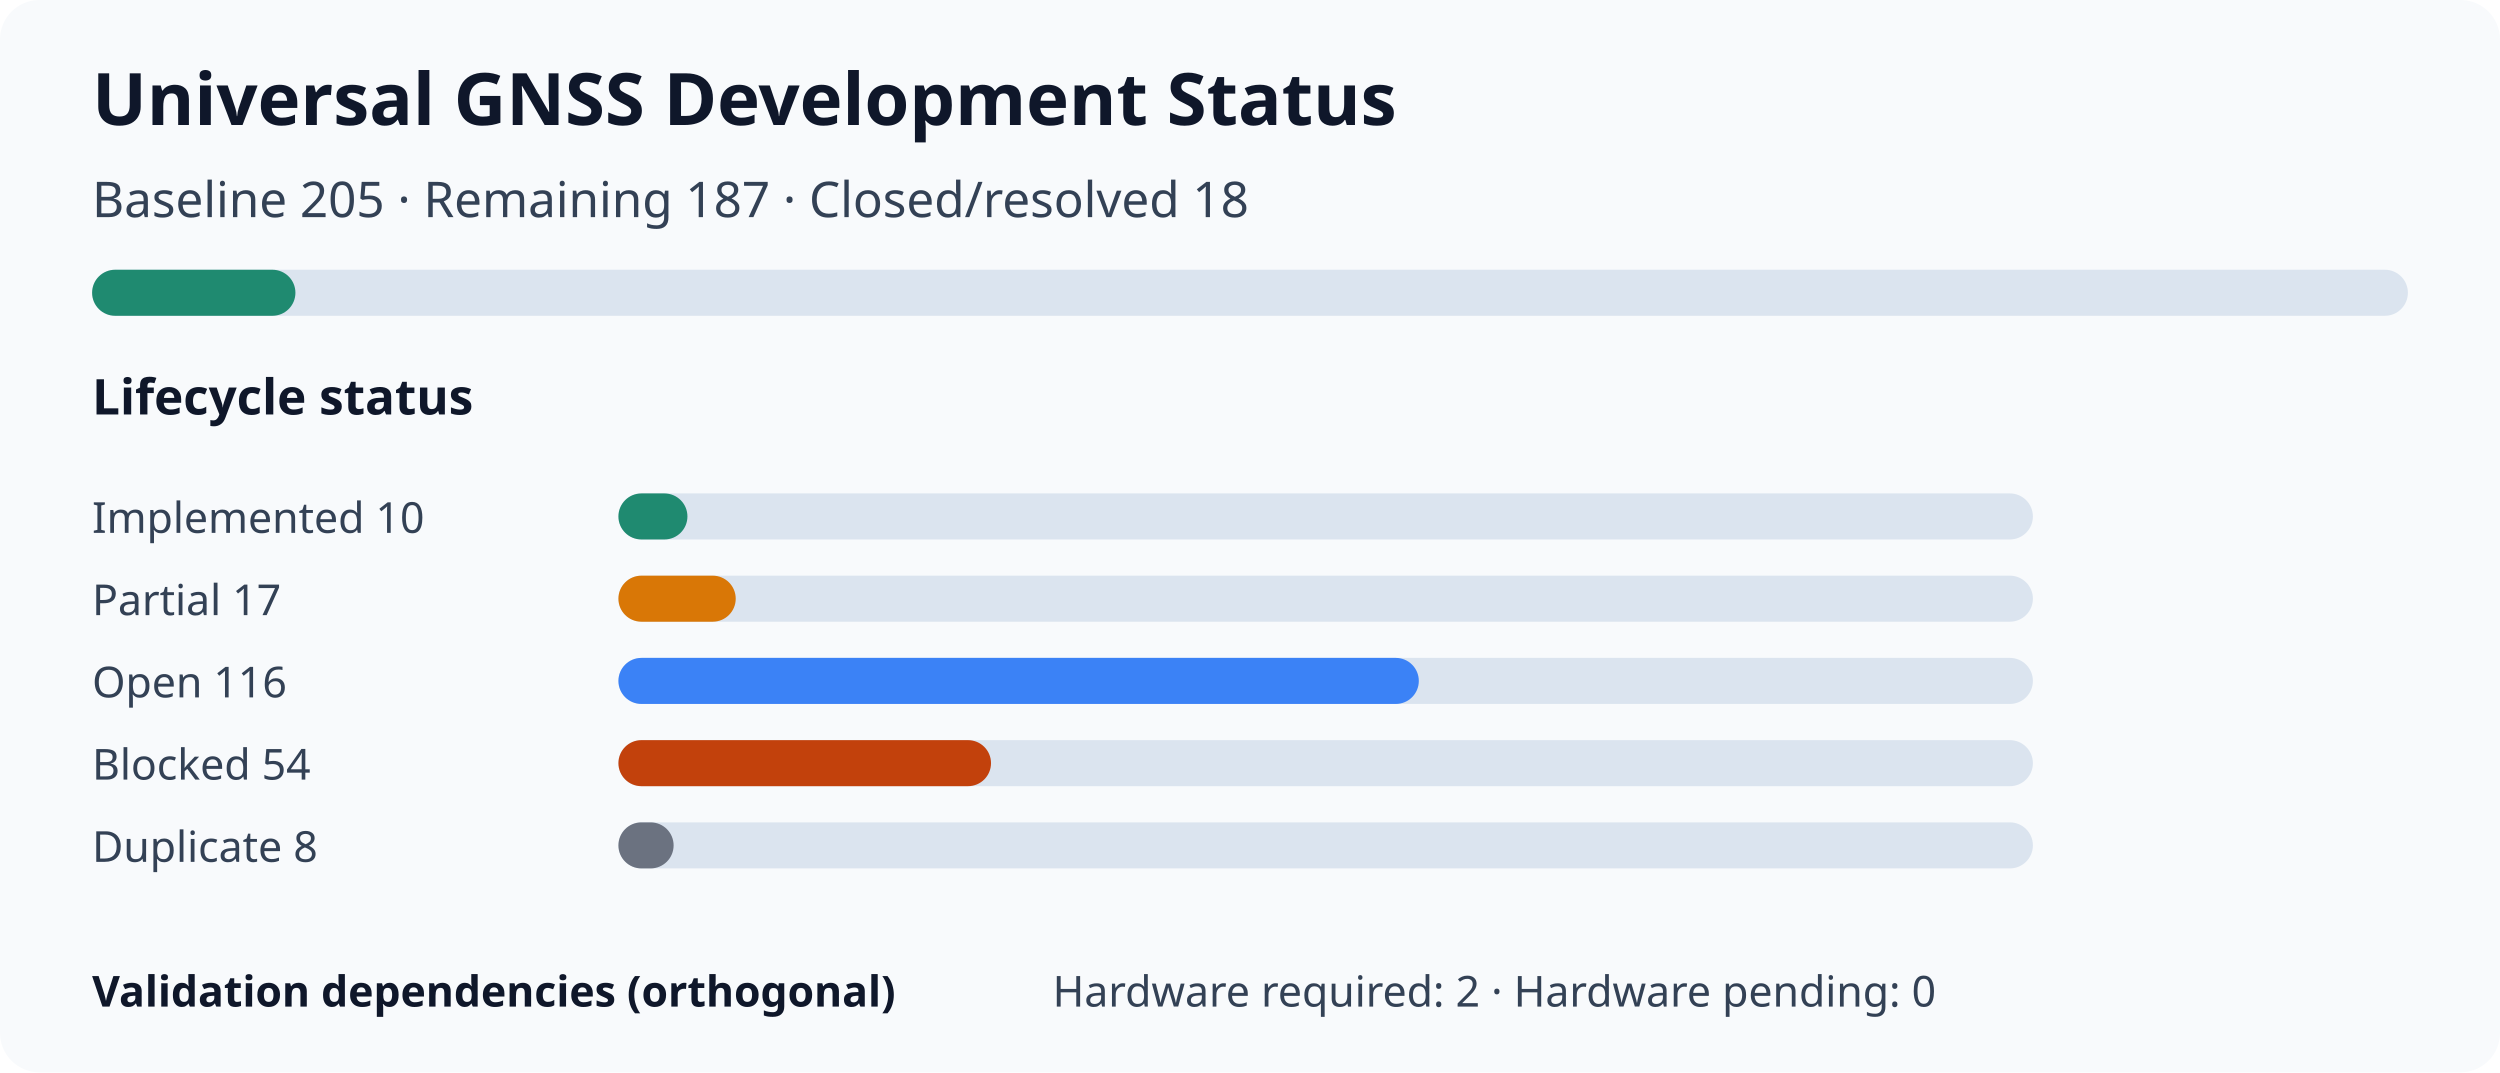
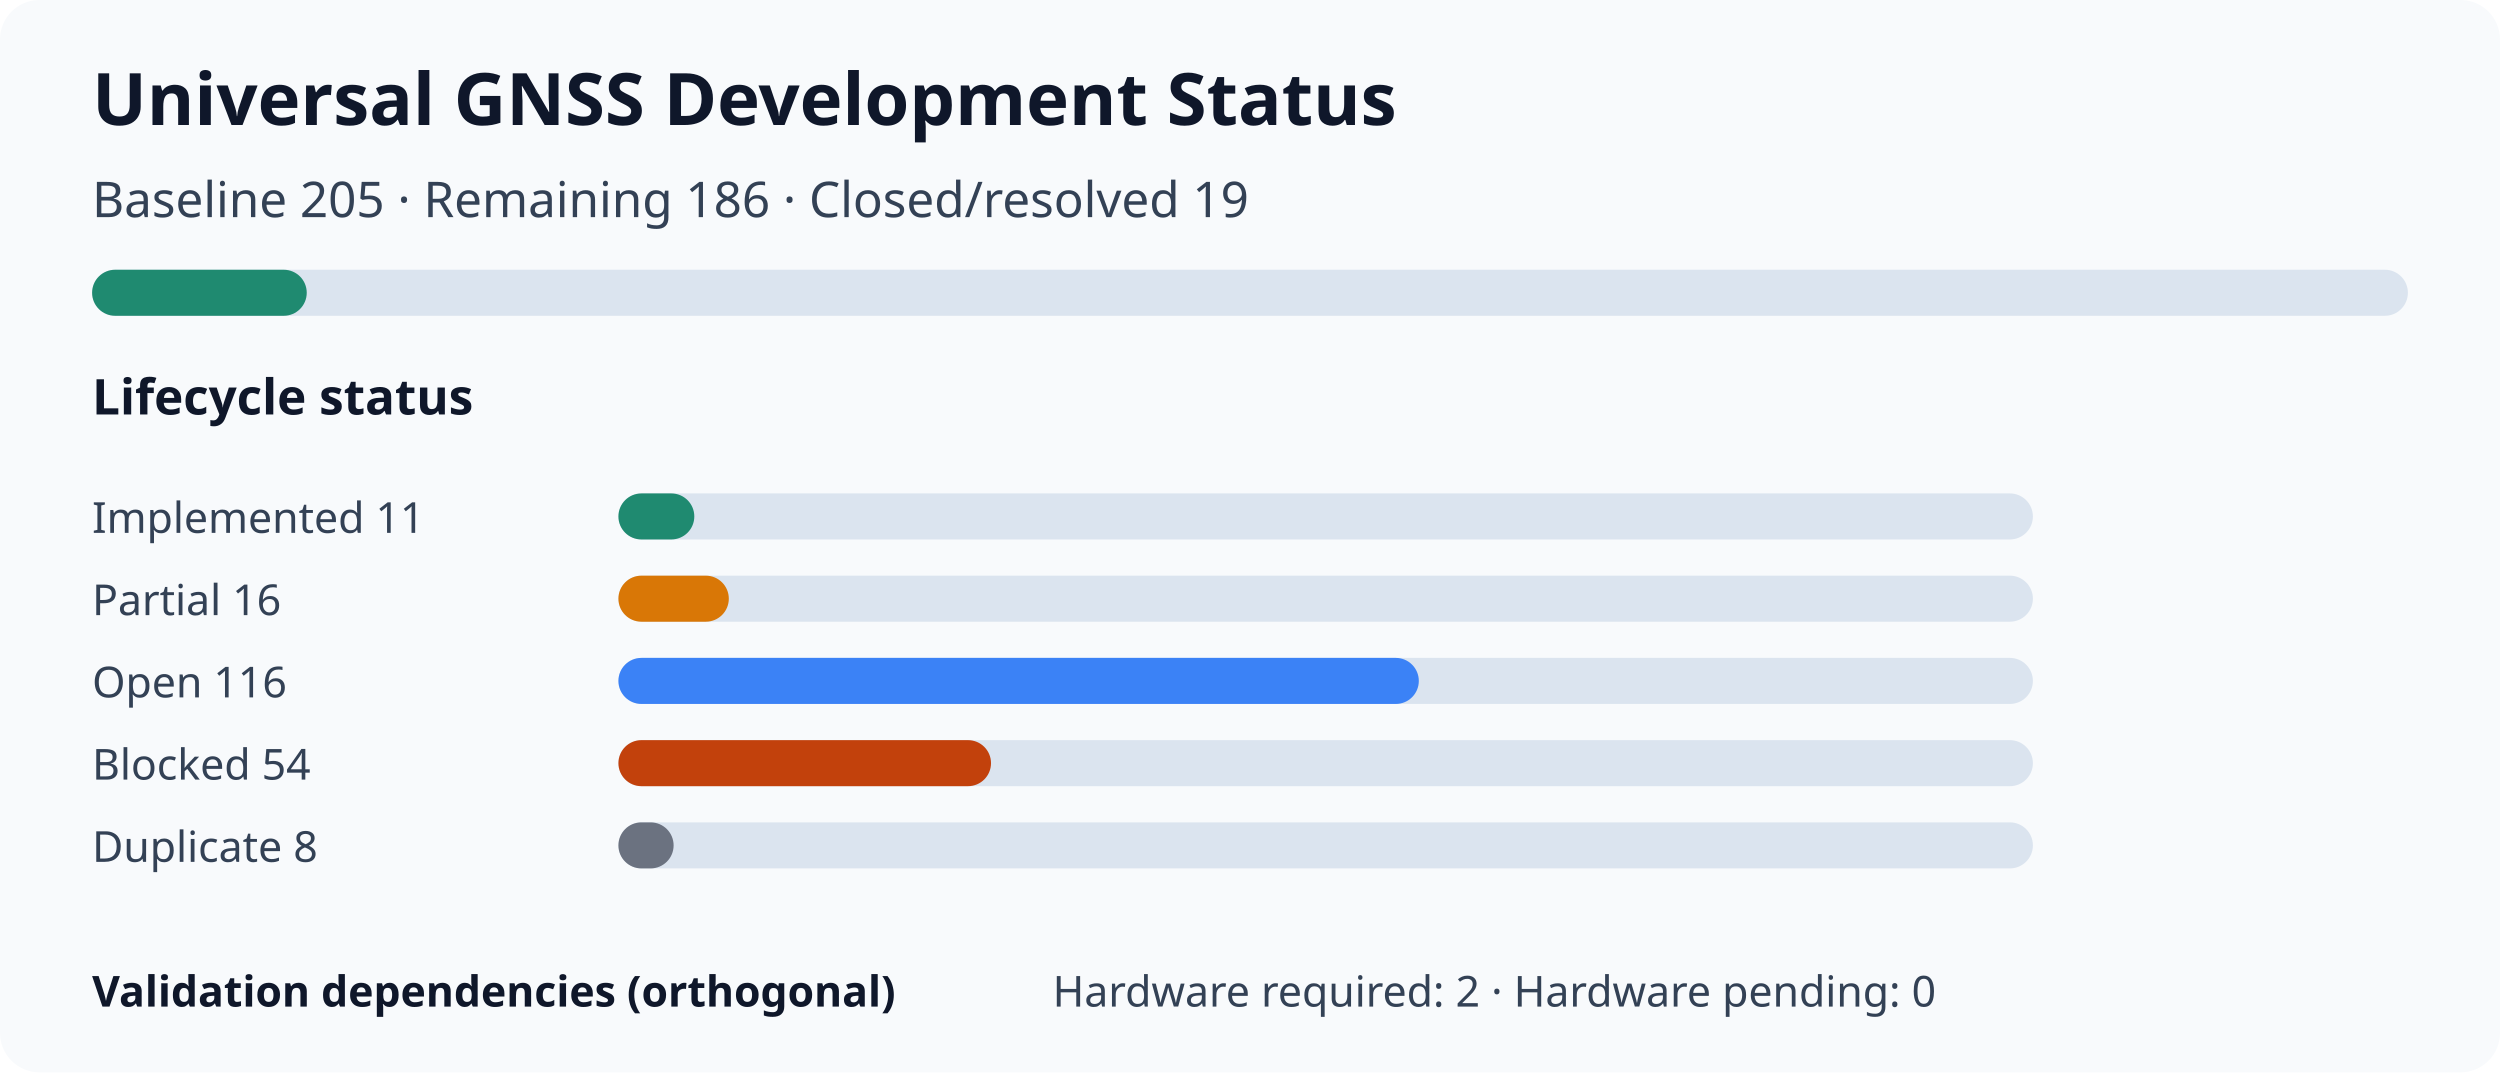
<svg xmlns="http://www.w3.org/2000/svg" viewBox="0 0 760 326" role="img" aria-labelledby="title desc">
  <rect width="760" height="326" fill="#f8fafc" rx="12" />
  <text x="28" y="38" font-family="sans-serif" font-size="22" font-weight="700" fill="#0f172a">Universal GNSS Development Status</text>
-   <text x="28" y="66" font-family="sans-serif" font-size="15" fill="#334155">Baseline 205 · Remaining 187 · Closed/resolved 18</text>
+   <text x="28" y="66" font-family="sans-serif" font-size="15" fill="#334155">Baseline 205 · Remaining 186 · Closed/resolved 19</text>
  <rect x="28" y="82" width="704" height="14" rx="7" fill="#dbe4ef" />
-   <rect x="28" y="82" width="61.81" height="14" rx="7" fill="#1f8a70" />
+   <rect x="28" y="82" width="65.25" height="14" rx="7" fill="#1f8a70" />
  <text x="28" y="126" font-family="sans-serif" font-size="15" font-weight="700" fill="#0f172a">Lifecycle status</text>
-   <text x="28" y="162" font-family="sans-serif" font-size="13" fill="#334155">Implemented 10</text>
+   <text x="28" y="162" font-family="sans-serif" font-size="13" fill="#334155">Implemented 11</text>
  <rect x="188" y="150" width="430" height="14" rx="7" fill="#dbe4ef" />
-   <rect x="188" y="150" width="20.98" height="14" rx="7" fill="#1f8a70" />
-   <text x="28" y="187" font-family="sans-serif" font-size="13" fill="#334155">Partial 17</text>
+   <rect x="188" y="150" width="23.07" height="14" rx="7" fill="#1f8a70" />
+   <text x="28" y="187" font-family="sans-serif" font-size="13" fill="#334155">Partial 16</text>
  <rect x="188" y="175" width="430" height="14" rx="7" fill="#dbe4ef" />
-   <rect x="188" y="175" width="35.66" height="14" rx="7" fill="#d97706" />
+   <rect x="188" y="175" width="33.56" height="14" rx="7" fill="#d97706" />
  <text x="28" y="212" font-family="sans-serif" font-size="13" fill="#334155">Open 116</text>
  <rect x="188" y="200" width="430" height="14" rx="7" fill="#dbe4ef" />
  <rect x="188" y="200" width="243.32" height="14" rx="7" fill="#3b82f6" />
  <text x="28" y="237" font-family="sans-serif" font-size="13" fill="#334155">Blocked 54</text>
  <rect x="188" y="225" width="430" height="14" rx="7" fill="#dbe4ef" />
  <rect x="188" y="225" width="113.27" height="14" rx="7" fill="#c2410c" />
  <text x="28" y="262" font-family="sans-serif" font-size="13" fill="#334155">Duplicate 8</text>
  <rect x="188" y="250" width="430" height="14" rx="7" fill="#dbe4ef" />
  <rect x="188" y="250" width="16.78" height="14" rx="7" fill="#6b7280" />
  <text x="28" y="306" font-family="sans-serif" font-size="13" font-weight="700" fill="#0f172a">Validation dependencies (orthogonal)</text>
  <text x="320" y="306" font-family="sans-serif" font-size="13" fill="#334155">Hardware required: 2 · Hardware pending: 0</text>
</svg>
